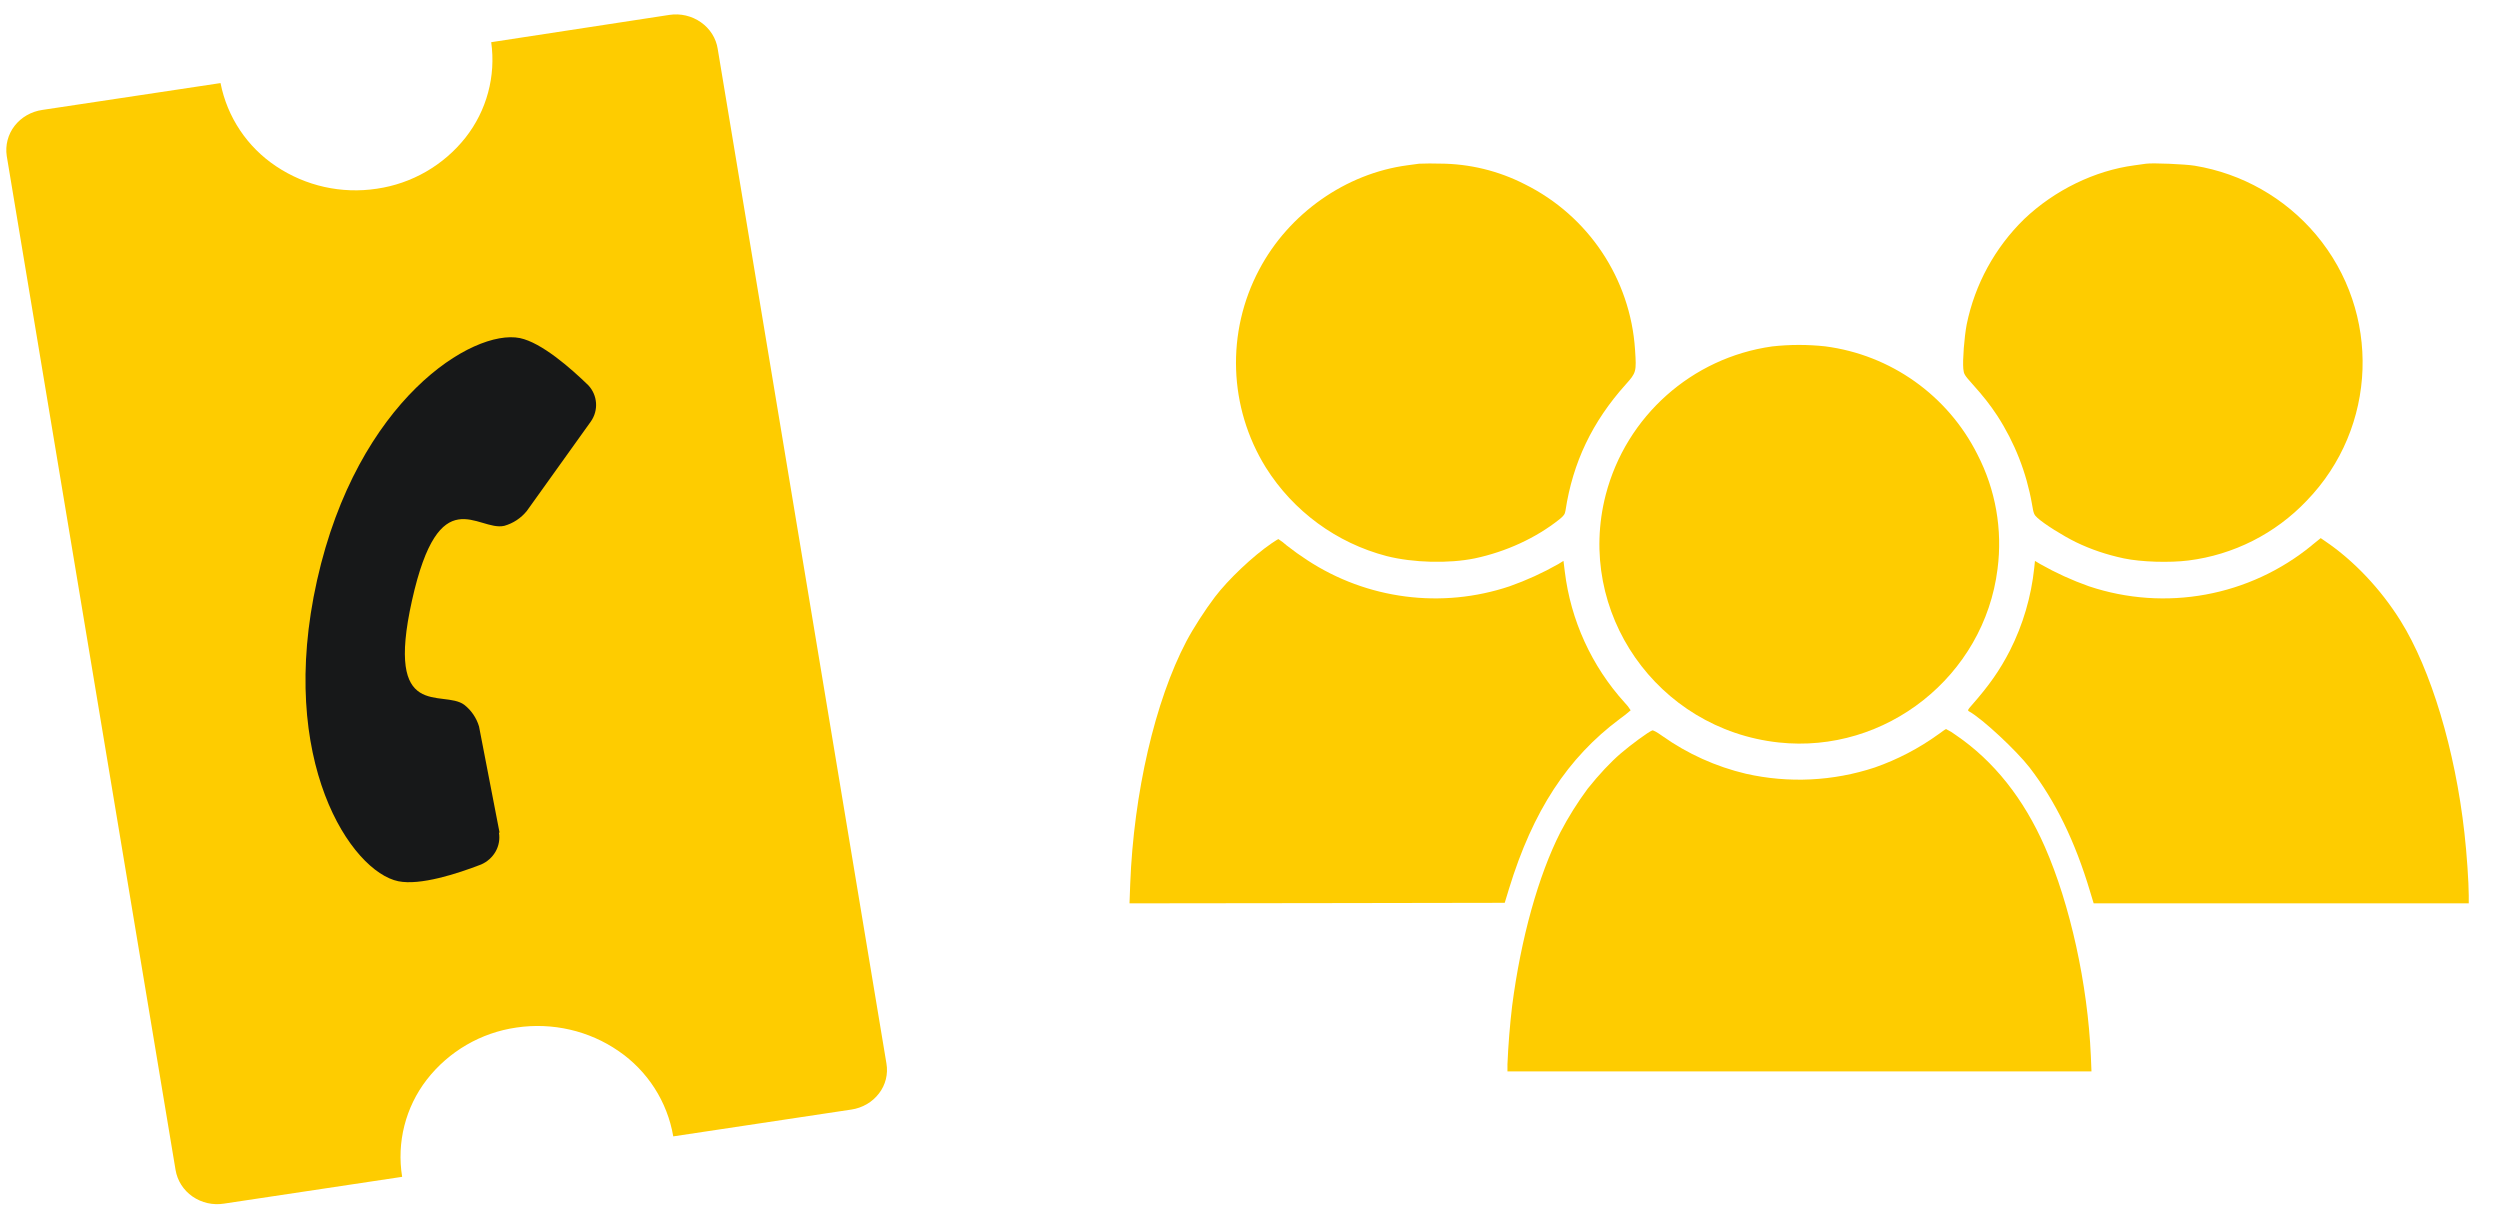
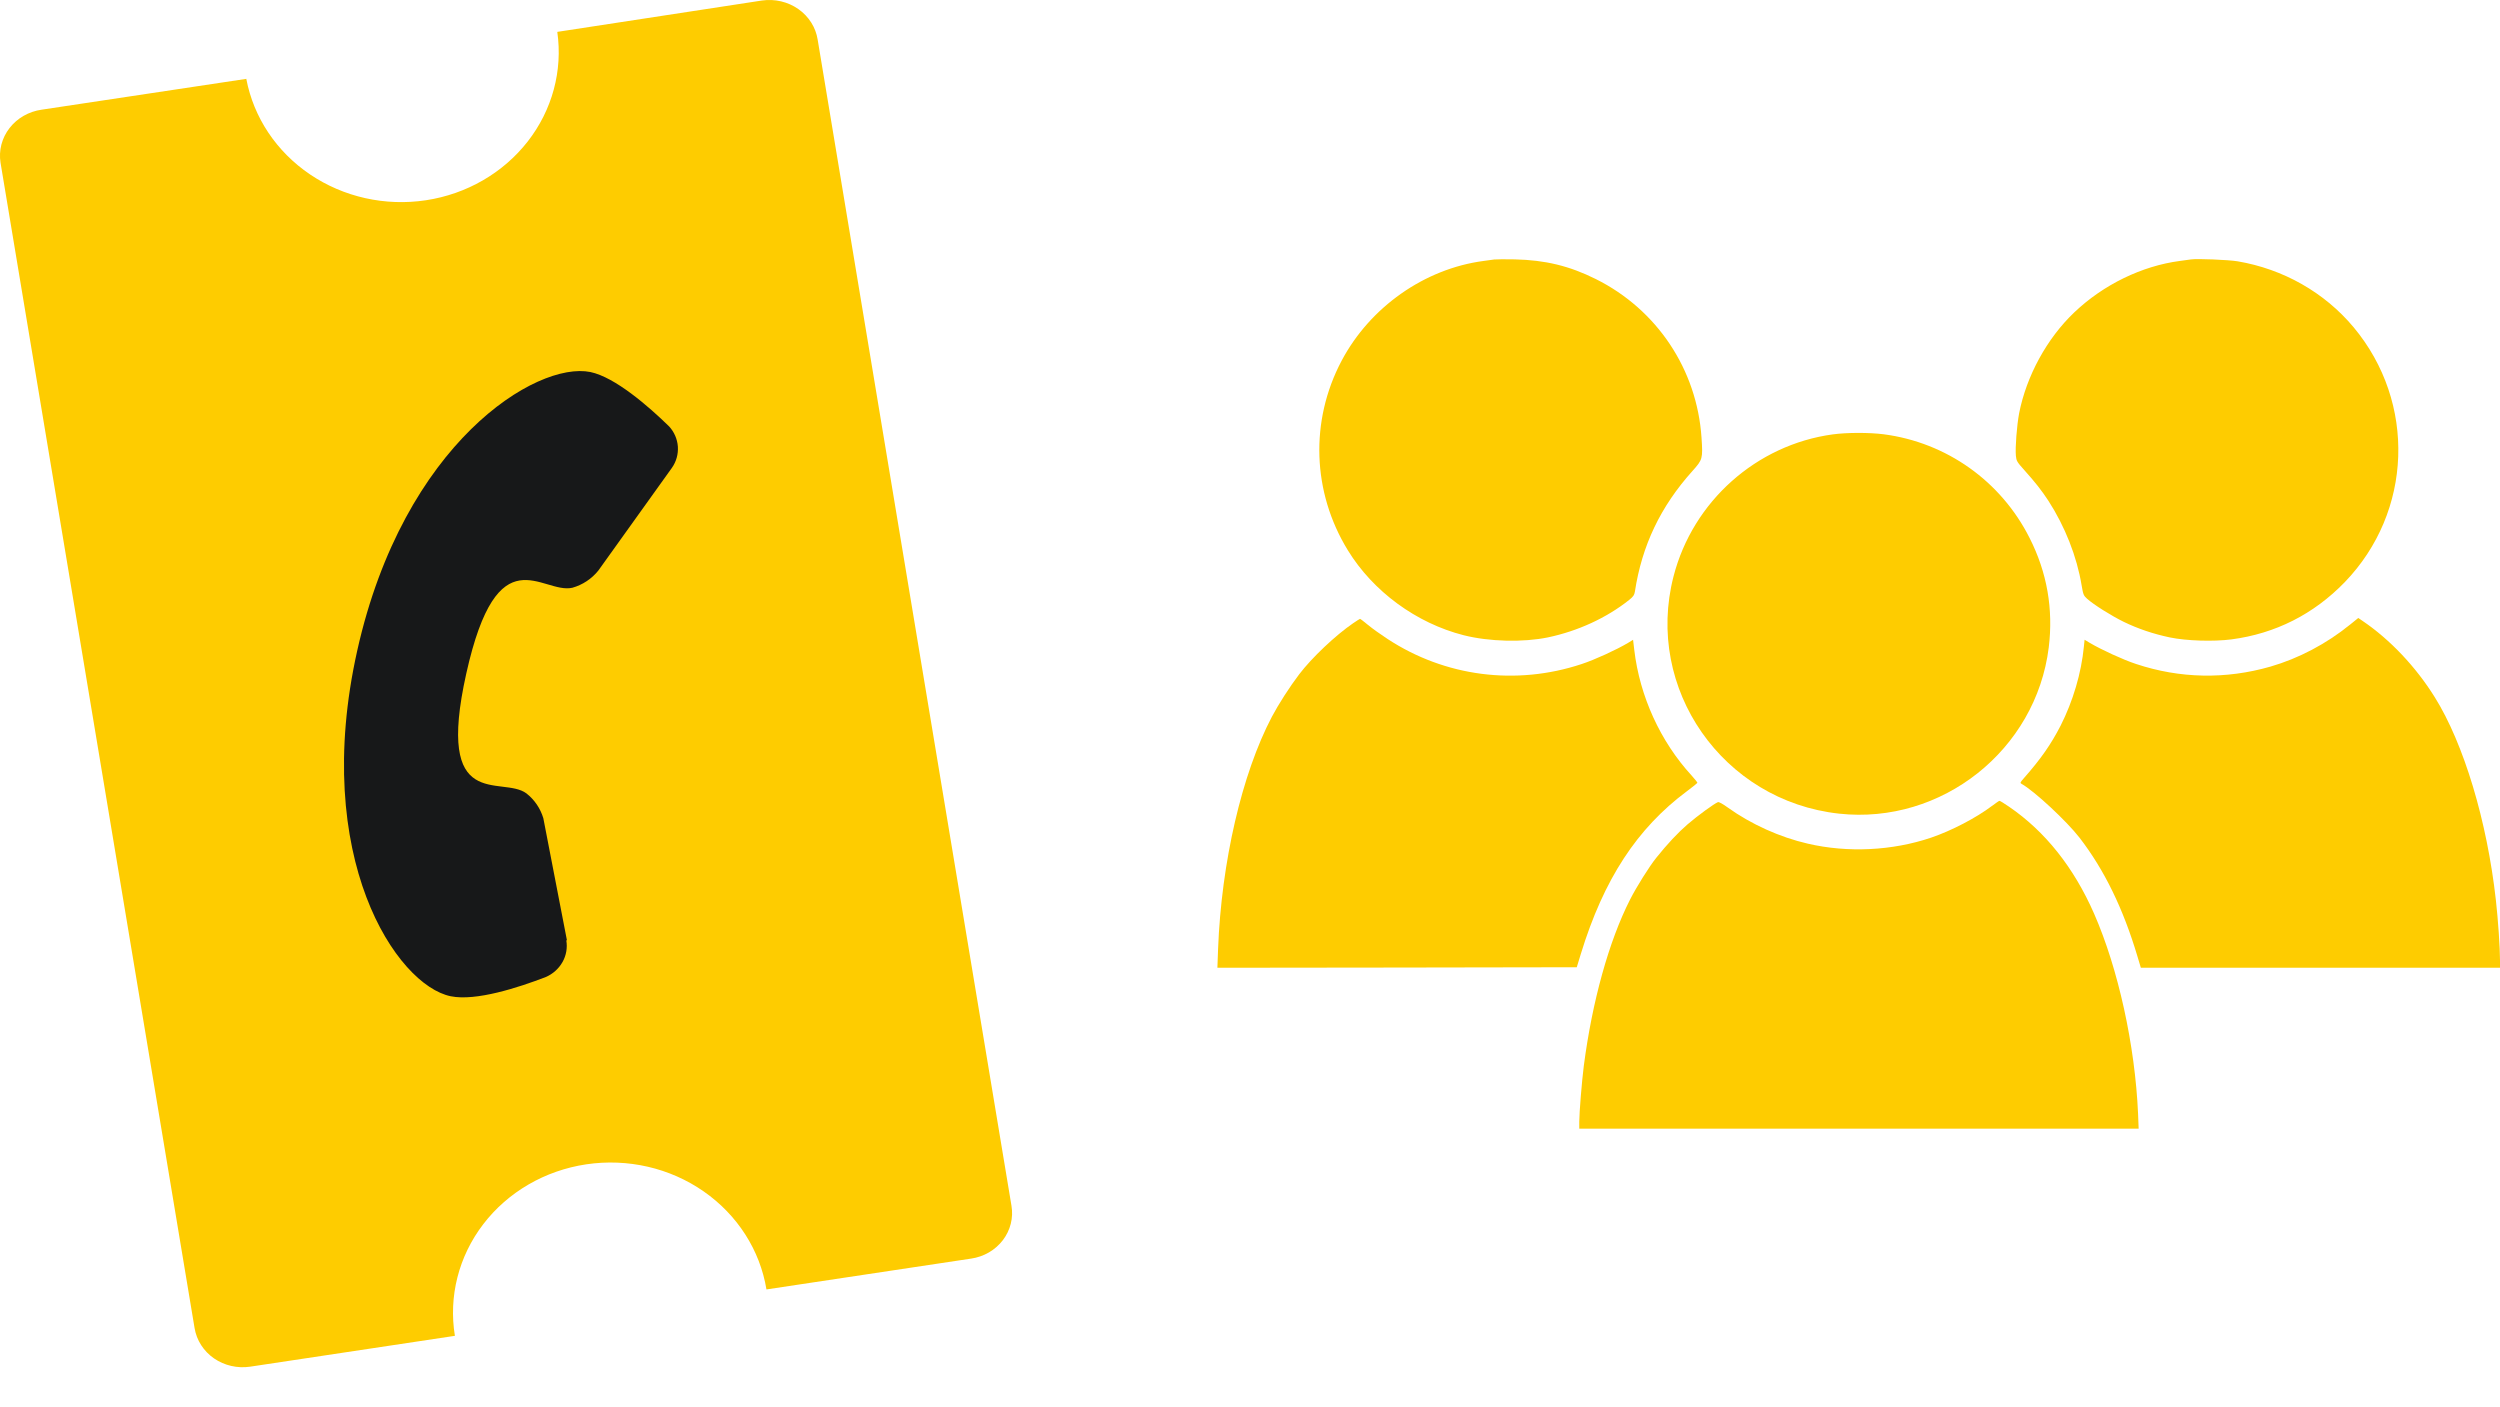
- <svg xmlns="http://www.w3.org/2000/svg" width="56" height="27" fill="none">
-   <path d="m31.787 3.667-.258.035c-1.383.183-2.66 1.08-3.323 2.337a4.45 4.45 0 0 0 .148 4.432 4.557 4.557 0 0 0 2.706 1.985c.6.152 1.394.17 1.973.052.7-.148 1.371-.456 1.898-.875.1-.082.122-.112.136-.196.164-1.079.6-1.99 1.347-2.823.24-.267.244-.286.211-.781a4.462 4.462 0 0 0-2.472-3.707 4.202 4.202 0 0 0-1.898-.461 6.573 6.573 0 0 0-.468.002ZM48.072 3.667l-.258.036c-.888.117-1.788.554-2.47 1.202a4.574 4.574 0 0 0-1.29 2.362c-.055.29-.094.802-.076.994.012.119.024.14.202.339.248.276.4.47.56.713a5.33 5.33 0 0 1 .776 1.976c.037.22.044.239.126.314.152.138.57.4.86.542.335.162.684.28 1.073.363.392.082 1.024.1 1.446.047a4.415 4.415 0 0 0 2.648-1.338 4.45 4.45 0 0 0 .208-5.962 4.51 4.51 0 0 0-2.716-1.543c-.213-.035-.941-.066-1.089-.045ZM39.695 7.76a4.499 4.499 0 0 0-3.726 3.321c-.68 2.629 1.15 5.253 3.871 5.55 2.4.262 4.607-1.488 4.905-3.887a4.364 4.364 0 0 0-.45-2.563 4.458 4.458 0 0 0-3.412-2.423 5.452 5.452 0 0 0-1.188.002Z" fill="#FECC00" />
-   <path d="M51.786 12.215a5.248 5.248 0 0 1-4.996.917 6.797 6.797 0 0 1-1.087-.496l-.12-.072-.016.156a5.335 5.335 0 0 1-.546 1.855c-.225.437-.46.774-.855 1.223-.092.103-.096.115-.057.138.296.164 1.057.873 1.355 1.258.578.751 1.019 1.654 1.354 2.777l.08.264H55.3v-.176c0-.287-.045-.951-.097-1.403-.206-1.85-.75-3.66-1.429-4.747-.445-.714-1.047-1.35-1.685-1.783l-.105-.072-.2.161ZM28.48 12.173c-.42.288-.97.81-1.265 1.198-.22.29-.483.697-.64.994-.703 1.337-1.18 3.402-1.258 5.432l-.016.438 4.203-.005 4.202-.007.096-.316c.534-1.742 1.312-2.932 2.483-3.805a2.9 2.9 0 0 0 .242-.191.933.933 0 0 0-.136-.174 5.333 5.333 0 0 1-1.34-2.937l-.029-.236-.117.072a6.798 6.798 0 0 1-1.087.496 5.234 5.234 0 0 1-4.539-.587 6.14 6.14 0 0 1-.457-.327 1.416 1.416 0 0 0-.187-.143c-.007 0-.075.045-.155.098ZM43.42 16.448a5.572 5.572 0 0 1-1.426.744 5.4 5.4 0 0 1-2.885.14 5.384 5.384 0 0 1-1.87-.844c-.12-.086-.208-.136-.23-.126-.086.033-.473.316-.707.517-.225.194-.48.465-.736.785a7.38 7.38 0 0 0-.614.98c-.492.969-.883 2.372-1.08 3.887a17.321 17.321 0 0 0-.105 1.308V24h13.082l-.014-.346c-.07-1.605-.464-3.394-1.029-4.682-.473-1.08-1.143-1.925-1.99-2.503a1.344 1.344 0 0 0-.224-.138c-.01 0-.087.054-.171.117ZM16.077 1.096a.88.88 0 0 0-.125-.334.923.923 0 0 0-.25-.262.973.973 0 0 0-.709-.166l-3.99.611a2.819 2.819 0 0 1-.577 2.139 3.099 3.099 0 0 1-1.984 1.143 3.191 3.191 0 0 1-2.258-.503A2.912 2.912 0 0 1 4.94 1.861l-3.99.601a.982.982 0 0 0-.35.12.936.936 0 0 0-.274.238.887.887 0 0 0-.175.674L3.933 26.21c.02.117.063.23.128.331a.92.92 0 0 0 .25.26.971.971 0 0 0 .707.16l3.99-.6a2.82 2.82 0 0 1 .552-2.177 3.1 3.1 0 0 1 2.008-1.167c.806-.12 1.628.07 2.287.526a2.909 2.909 0 0 1 1.226 1.912l3.99-.601a.975.975 0 0 0 .346-.121.928.928 0 0 0 .272-.24.857.857 0 0 0 .167-.672L16.077 1.097Z" fill="#FECC00" />
-   <path d="m11.19 18.65-.46-2.378a.968.968 0 0 0-.33-.484c-.48-.358-1.782.4-1.171-2.339.61-2.74 1.473-1.537 2.066-1.67a.998.998 0 0 0 .506-.334l1.435-2.005a.644.644 0 0 0-.056-.808c-.4-.39-1.053-.959-1.534-1.059-1.052-.214-3.638 1.38-4.544 5.425-.905 4.046.769 6.528 1.821 6.742.492.1 1.323-.17 1.853-.375a.688.688 0 0 0 .327-.293.64.64 0 0 0 .073-.421" fill="#171819" />
+ <svg xmlns="http://www.w3.org/2000/svg" width="48" height="27" fill="none">
+   <path d="M28.698 4.981c-.031.004-.127.017-.212.029-1.135.15-2.183.887-2.728 1.918-.61 1.154-.564 2.522.121 3.638.485.791 1.316 1.399 2.222 1.63.492.125 1.144.14 1.619.042.575-.121 1.125-.374 1.558-.718.083-.067.1-.092.112-.161.135-.885.492-1.634 1.106-2.317.196-.219.2-.234.173-.641-.088-1.307-.854-2.457-2.029-3.043-.508-.253-.971-.365-1.558-.378-.179-.004-.352-.002-.385.002ZM42.066 4.981c-.031.004-.127.017-.212.029-.729.096-1.468.455-2.027.987-.527.501-.919 1.221-1.06 1.939-.044.238-.077.658-.062.816.01.098.019.115.165.278.204.227.329.386.46.586.317.491.546 1.069.637 1.622.031.18.037.196.104.257.125.113.467.328.706.445.275.133.562.23.881.298.321.067.841.083 1.187.038.844-.111 1.579-.484 2.174-1.098 1.304-1.351 1.377-3.448.171-4.894-.56-.67-1.352-1.119-2.229-1.267-.175-.029-.773-.054-.894-.036ZM35.19 8.34c-1.466.2-2.687 1.286-3.058 2.726-.558 2.158.945 4.312 3.178 4.556 1.97.215 3.782-1.221 4.026-3.191.09-.735-.031-1.438-.369-2.104-.55-1.09-1.593-1.831-2.801-1.989-.277-.035-.702-.035-.975.002Z" fill="#FECC00" />
+   <path d="M45.115 11.997c-.442.361-.985.647-1.523.802-.856.246-1.735.23-2.578-.05-.248-.081-.669-.275-.892-.407l-.098-.059-.013.129c-.05.515-.21 1.052-.448 1.522-.185.359-.377.635-.702 1.004-.075.085-.079.094-.046.113.242.134.867.716 1.112 1.033.475.616.837 1.357 1.112 2.279l.065.217H48v-.144c0-.236-.037-.781-.079-1.152-.169-1.519-.616-3.005-1.173-3.897-.365-.586-.86-1.108-1.383-1.463l-.086-.059-.164.133ZM25.984 11.963c-.344.236-.796.664-1.039.983-.181.238-.396.572-.525.816-.577 1.098-.969 2.793-1.033 4.46l-.013.359 3.451-.004 3.449-.006.079-.259c.439-1.43 1.077-2.408 2.039-3.123.106-.079.194-.15.198-.158.002-.008-.048-.071-.112-.142-.598-.651-.995-1.52-1.1-2.411l-.023-.194-.096.059c-.223.133-.644.326-.892.407-1.26.418-2.622.242-3.726-.482-.127-.083-.296-.203-.375-.269-.079-.065-.148-.119-.154-.117-.006 0-.061.036-.127.081ZM38.248 15.472c-.3.228-.779.478-1.171.611-.746.252-1.6.294-2.368.115-.535-.123-1.087-.372-1.535-.693-.098-.071-.171-.111-.189-.104-.071.027-.389.259-.581.424-.185.159-.394.382-.604.645-.133.165-.383.564-.504.804-.404.795-.725 1.947-.887 3.191-.037.29-.087.9-.087 1.073v.132H41.062l-.011-.284c-.058-1.317-.381-2.786-.844-3.843-.389-.887-.939-1.58-1.633-2.054-.092-.063-.175-.115-.185-.113-.008 0-.071.044-.14.096ZM15.699.76a.865.865 0 0 0-.124-.328.908.908 0 0 0-.247-.258.958.958 0 0 0-.332-.148.983.983 0 0 0-.366-.016l-3.93.602c.107.746-.097 1.502-.569 2.106-.472.604-1.173 1.009-1.954 1.127-.781.118-1.579-.06-2.224-.496S4.869 2.255 4.729 1.514l-3.93.592a.967.967 0 0 0-.345.118.922.922 0 0 0-.271.235.873.873 0 0 0-.156.316.85.85 0 0 0-.017.348l3.726 22.377a.862.862 0 0 0 .126.326.906.906 0 0 0 .247.255.956.956 0 0 0 .331.145.979.979 0 0 0 .364.014l3.93-.592c-.124-.755.072-1.527.545-2.144.473-.618 1.185-1.031 1.978-1.149.793-.118 1.604.068 2.252.519.649.451 1.083 1.128 1.207 1.883l3.93-.592a.959.959 0 0 0 .342-.119.914.914 0 0 0 .267-.235.865.865 0 0 0 .152-.315.844.844 0 0 0 .013-.347L15.699.76Z" fill="#FECC00" />
+   <path d="m10.885 18.053-.453-2.343a.954.954 0 0 0-.325-.477c-.473-.352-1.756.395-1.154-2.303.601-2.698 1.452-1.514 2.036-1.645a.983.983 0 0 0 .498-.329l1.414-1.974a.634.634 0 0 0 .114-.407.642.642 0 0 0-.169-.389c-.394-.385-1.037-.944-1.51-1.043-1.037-.211-3.584 1.359-4.476 5.344-.892 3.985.757 6.43 1.794 6.641.484.099 1.303-.168 1.825-.369a.678.678 0 0 0 .322-.289.63.63 0 0 0 .072-.415" fill="#171819" />
</svg>
